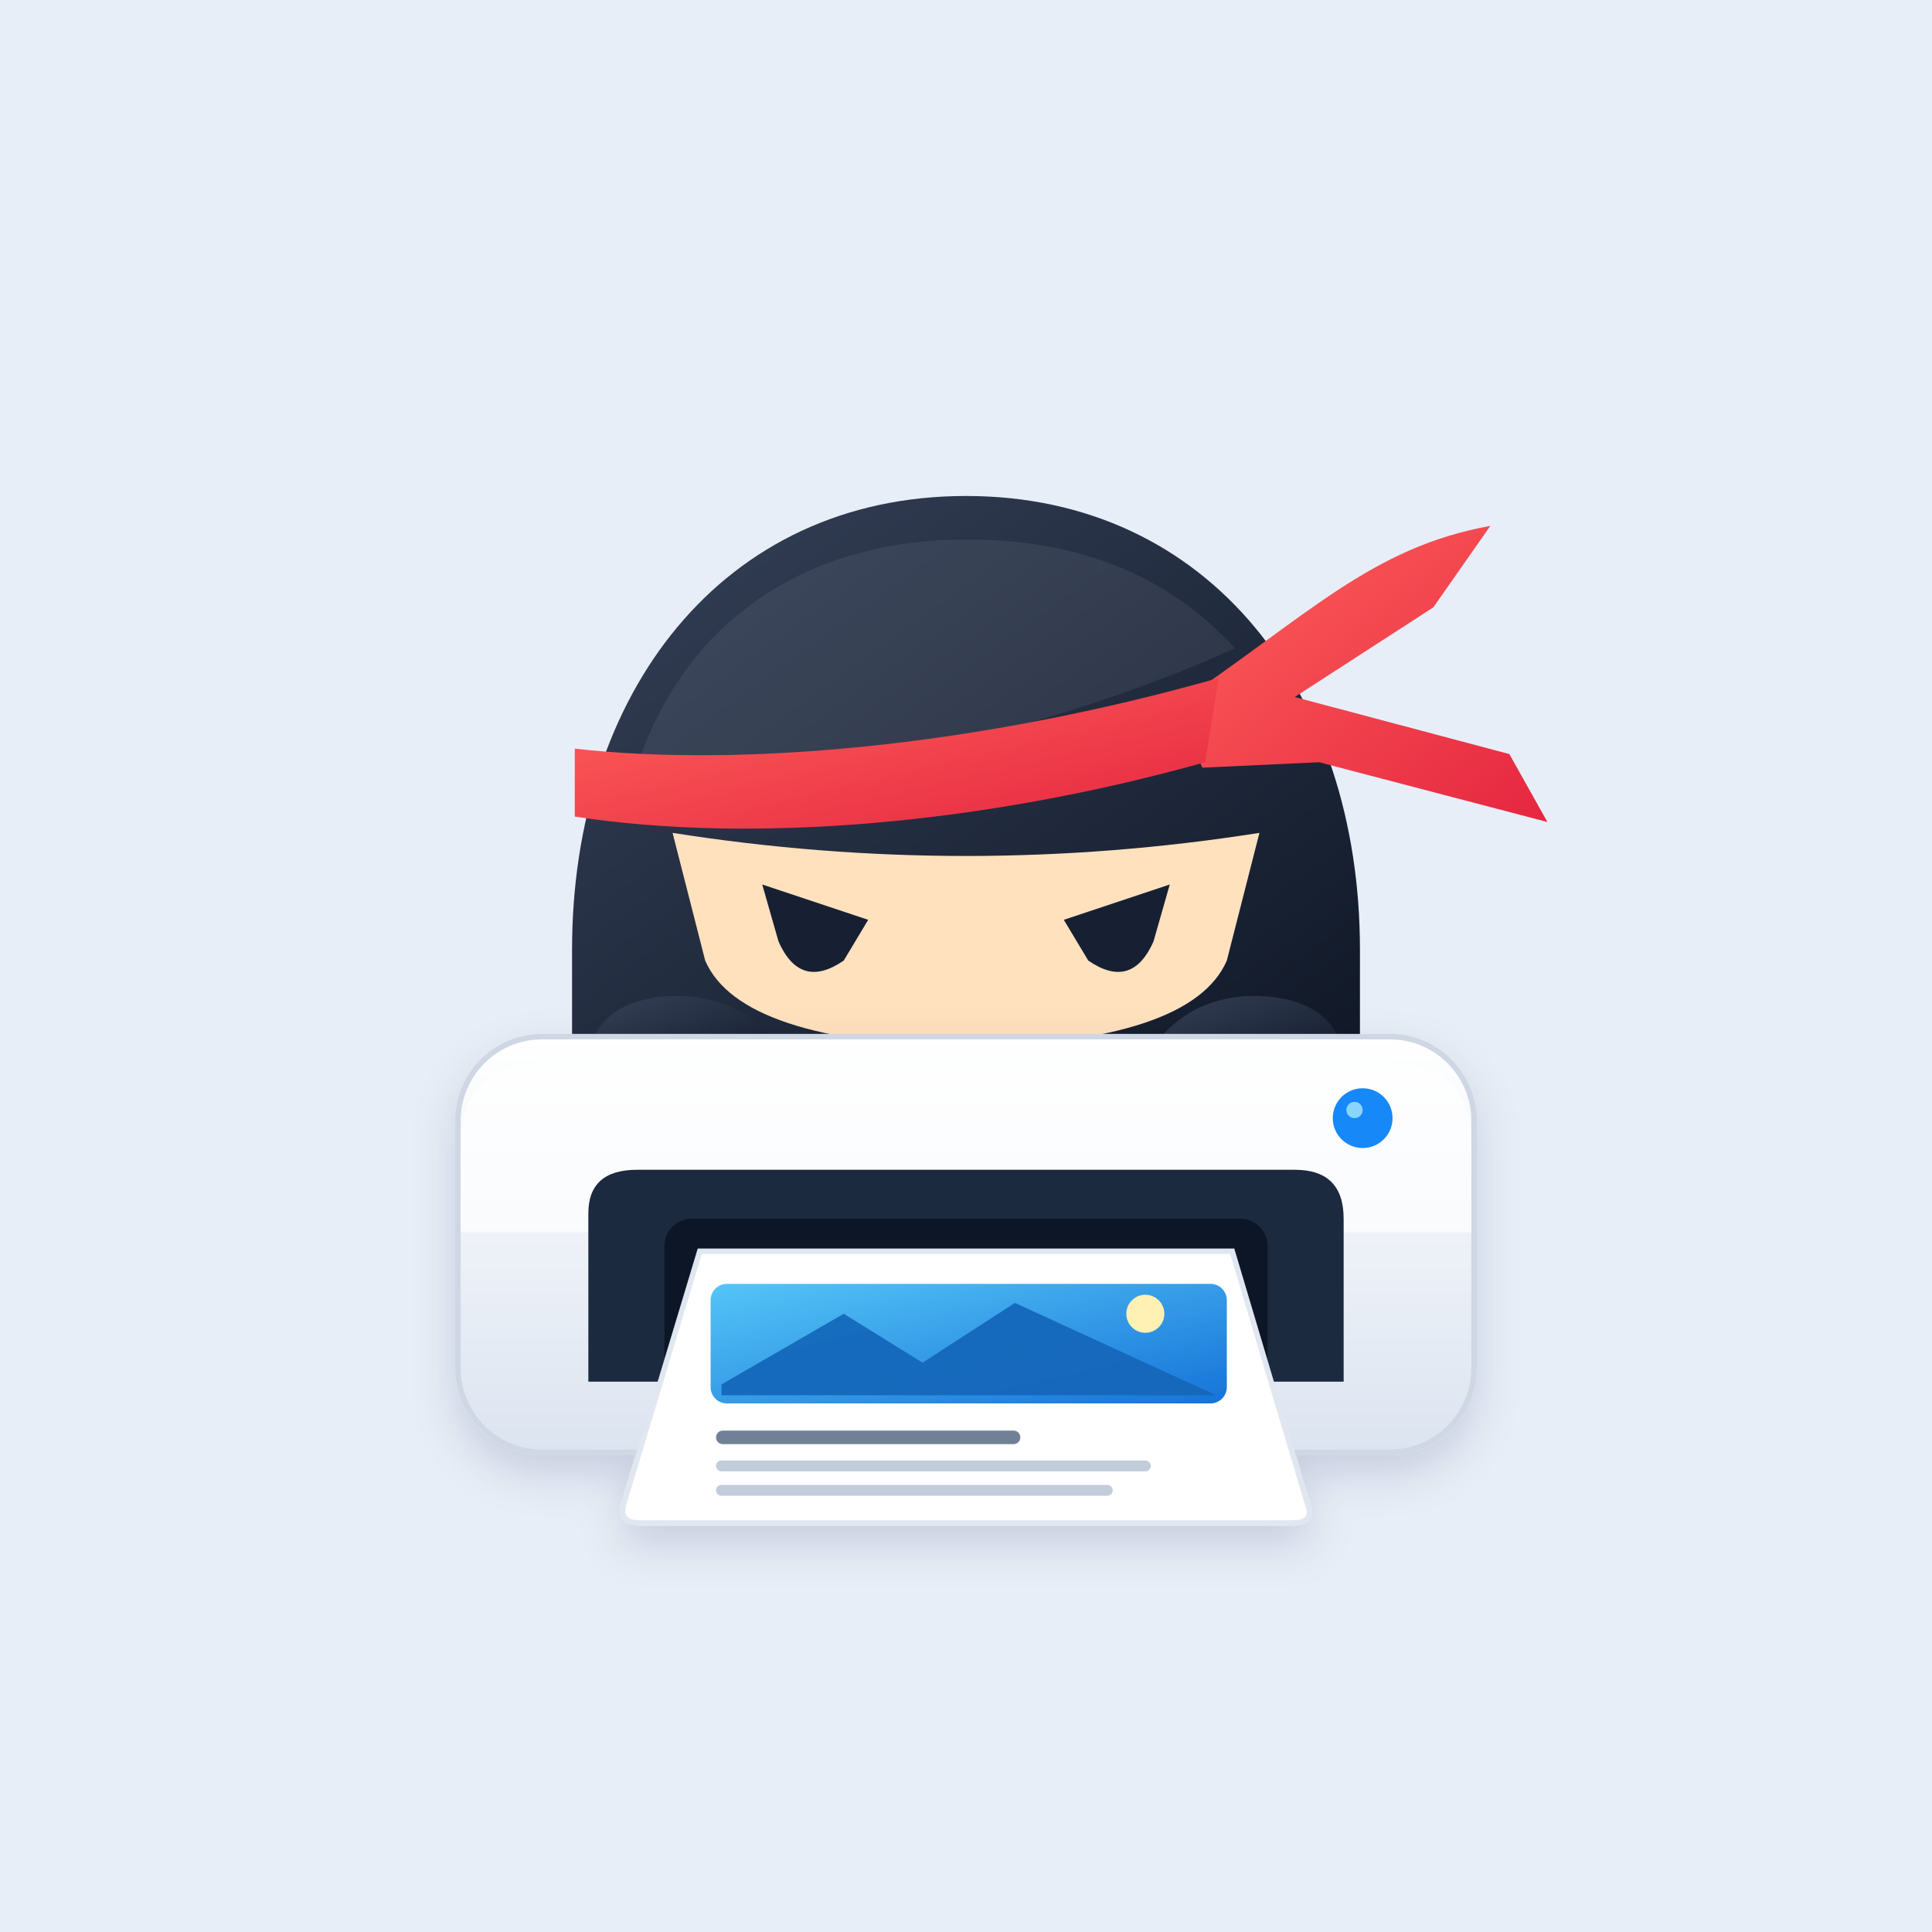
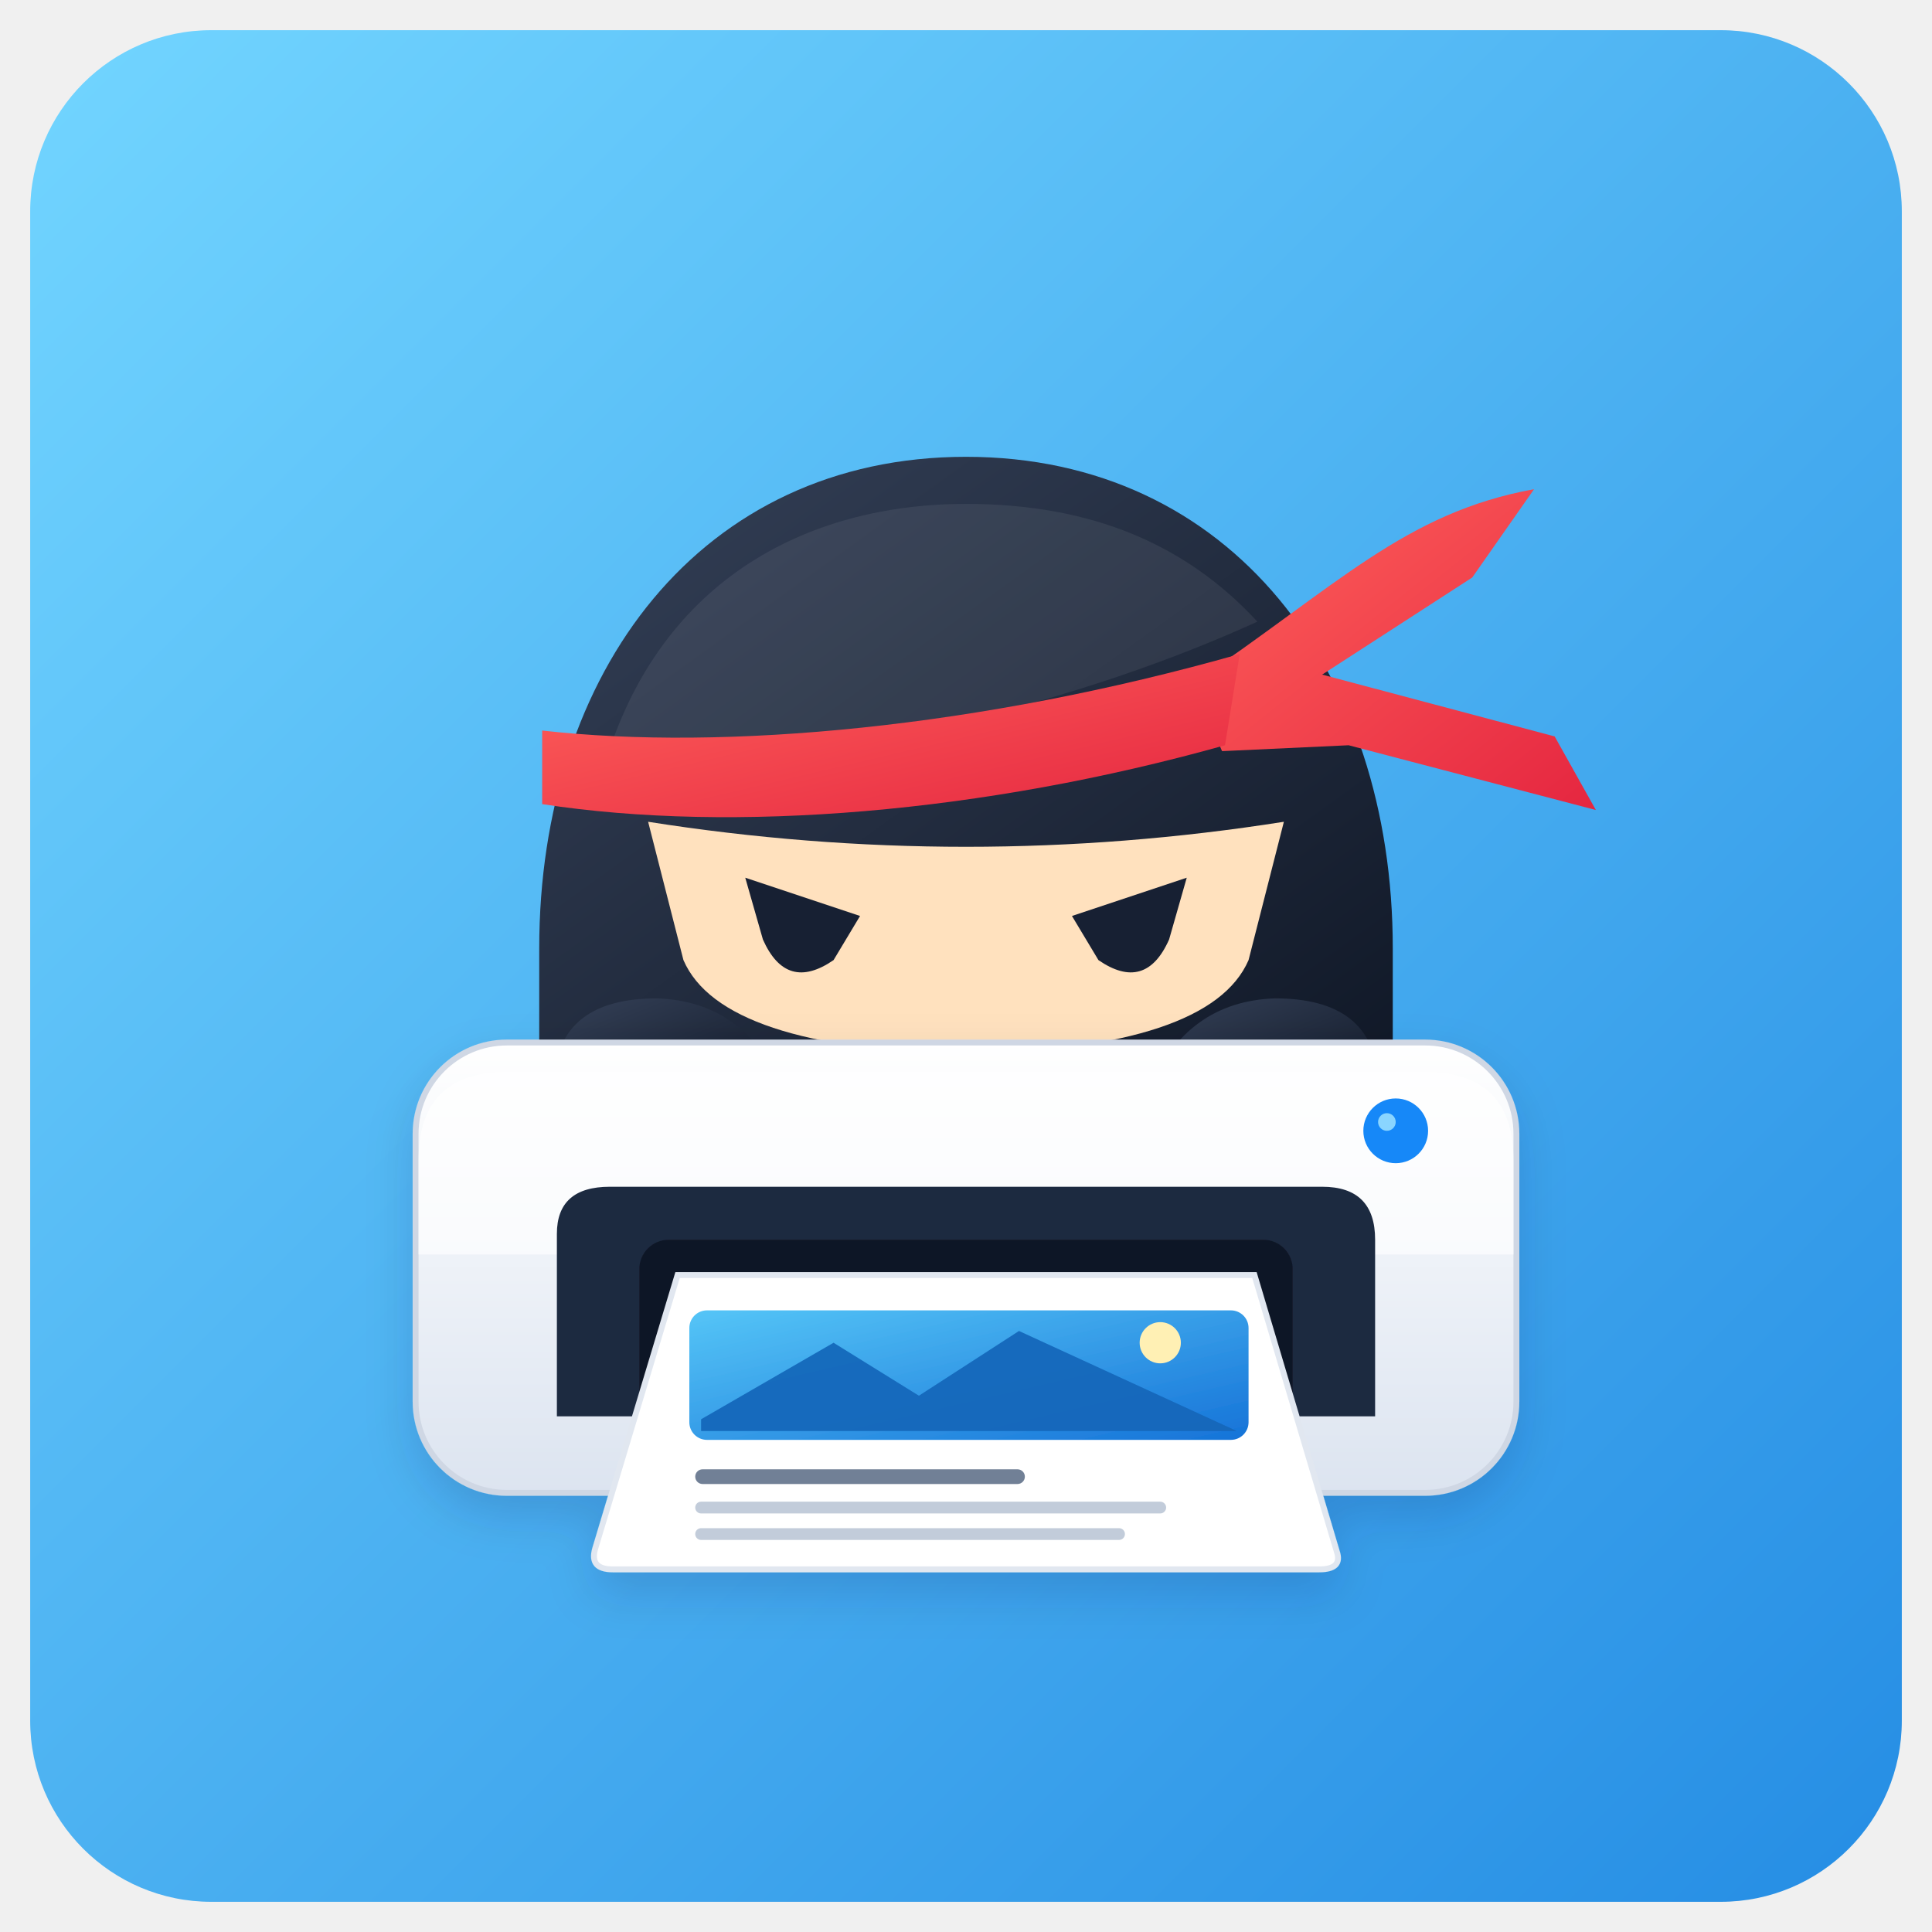
<svg xmlns="http://www.w3.org/2000/svg" viewBox="0 0 512 512" width="512" height="512">
  <defs>
    <linearGradient id="a" x1="0" y1="0" x2="1" y2="1">
      <stop offset="0%" stop-color="#354158" />
      <stop offset="100%" stop-color="#101827" />
    </linearGradient>
    <linearGradient id="d" x1="0" y1="0" x2="0" y2="1">
      <stop offset="0%" stop-color="#fff" />
      <stop offset="100%" stop-color="#dce4f0" />
    </linearGradient>
    <linearGradient id="b" x1="0" y1="0" x2="1" y2="1">
      <stop offset="0%" stop-color="#ff625b" />
      <stop offset="100%" stop-color="#e52640" />
    </linearGradient>
    <linearGradient id="e" x1="0" y1="0" x2="1" y2="1">
      <stop offset="0%" stop-color="#55c5f7" />
      <stop offset="100%" stop-color="#1673d8" />
    </linearGradient>
+     <linearGradient id="bg" x1="0" y1="0" x2="1" y2="1">
+       <stop offset="0%" stop-color="#72d5ff" />
+       <stop offset="100%" stop-color="#258de4" />
+     </linearGradient>
    <filter id="c" x="-20%" y="-20%" width="140%" height="150%">
      <feDropShadow dx="0" dy="7" stdDeviation="8" flood-color="#15233d" flood-opacity=".14" />
    </filter>
  </defs>
-   <rect width="512" height="512" fill="#e8eef7" />
-   <g transform="translate(71.68 71.68) scale(0.72)">
+   <rect x="8" y="8" width="496" height="496" rx="48" fill="url(#bg)" />
+   <g transform="translate(56.32 56.32) scale(0.78)">
    <path d="M111 250c0-94 55-167 145-167s145 73 145 167v42H111Z" fill="url(#a)" />
    <path d="M132 192c18-67 70-93 124-93 43 0 75 14 99 40-57 26-133 46-223 53" fill="#fff" opacity=".07" />
    <path d="M333 160c49-33 72-58 116-66l-21 30-51 33 79 21 14 25-84-22-43 2Z" fill="url(#b)" />
    <path d="M112 176c62 7 149-1 237-26l-5 31c-82 23-167 30-232 20Z" fill="url(#b)" />
    <path d="M148 207q108 17 216 0l-12 47q-13 30-96 32-83-2-96-32Z" fill="#ffe1be" />
    <path d="m181 226 39 13-9 15q-16 11-24-7Zm150 0-39 13 9 15q16 11 24-7Z" fill="#172033" />
    <path d="M116 294q2-27 35-27 30 1 43 31Z" fill="url(#a)" />
    <path d="M396 294q-2-27-35-27-30 1-43 31Z" fill="url(#a)" />
    <g filter="url(#c)">
      <rect x="69" y="282" width="374" height="153" rx="31" fill="url(#d)" stroke="#cfd7e4" stroke-width="2" />
      <path d="M70 322q0-30 30-30h312q30 0 30 30v32H70Z" fill="#fff" opacity=".65" />
      <path d="M117 347q0-16 18-16h242q18 0 18 18v60H117Z" fill="#1c293f" />
      <rect x="145" y="349" width="222" height="66" rx="10" fill="#101827" />
-       <path d="M158 361h196l28 94q2 6-6 6H136q-8 0-6-7Z" fill="#fff" stroke="#e1e7f0" stroke-width="2" />
+       <path d="m158 361h196l28 94q2 6-6 6H136q-8 0-6-7Z" fill="#fff" stroke="#e1e7f0" stroke-width="2" />
      <rect x="162" y="373" width="190" height="44" rx="6" fill="url(#e)" />
      <circle cx="322" cy="384" r="7" fill="#fff0b4" />
      <path d="m166 410 45-26 29 18 34-22 74 34H166Z" fill="#1265b8" opacity=".9" />
      <rect x="164" y="427" width="112" height="5" rx="2.5" fill="#718096" />
      <rect x="164" y="438" width="160" height="4" rx="2" fill="#c2ccda" />
      <rect x="164" y="447" width="146" height="4" rx="2" fill="#c2ccda" />
      <circle cx="402" cy="312" r="11" fill="#1688f8" />
      <circle cx="399" cy="309" r="3" fill="#8ad5ff" />
    </g>
  </g>
</svg>
